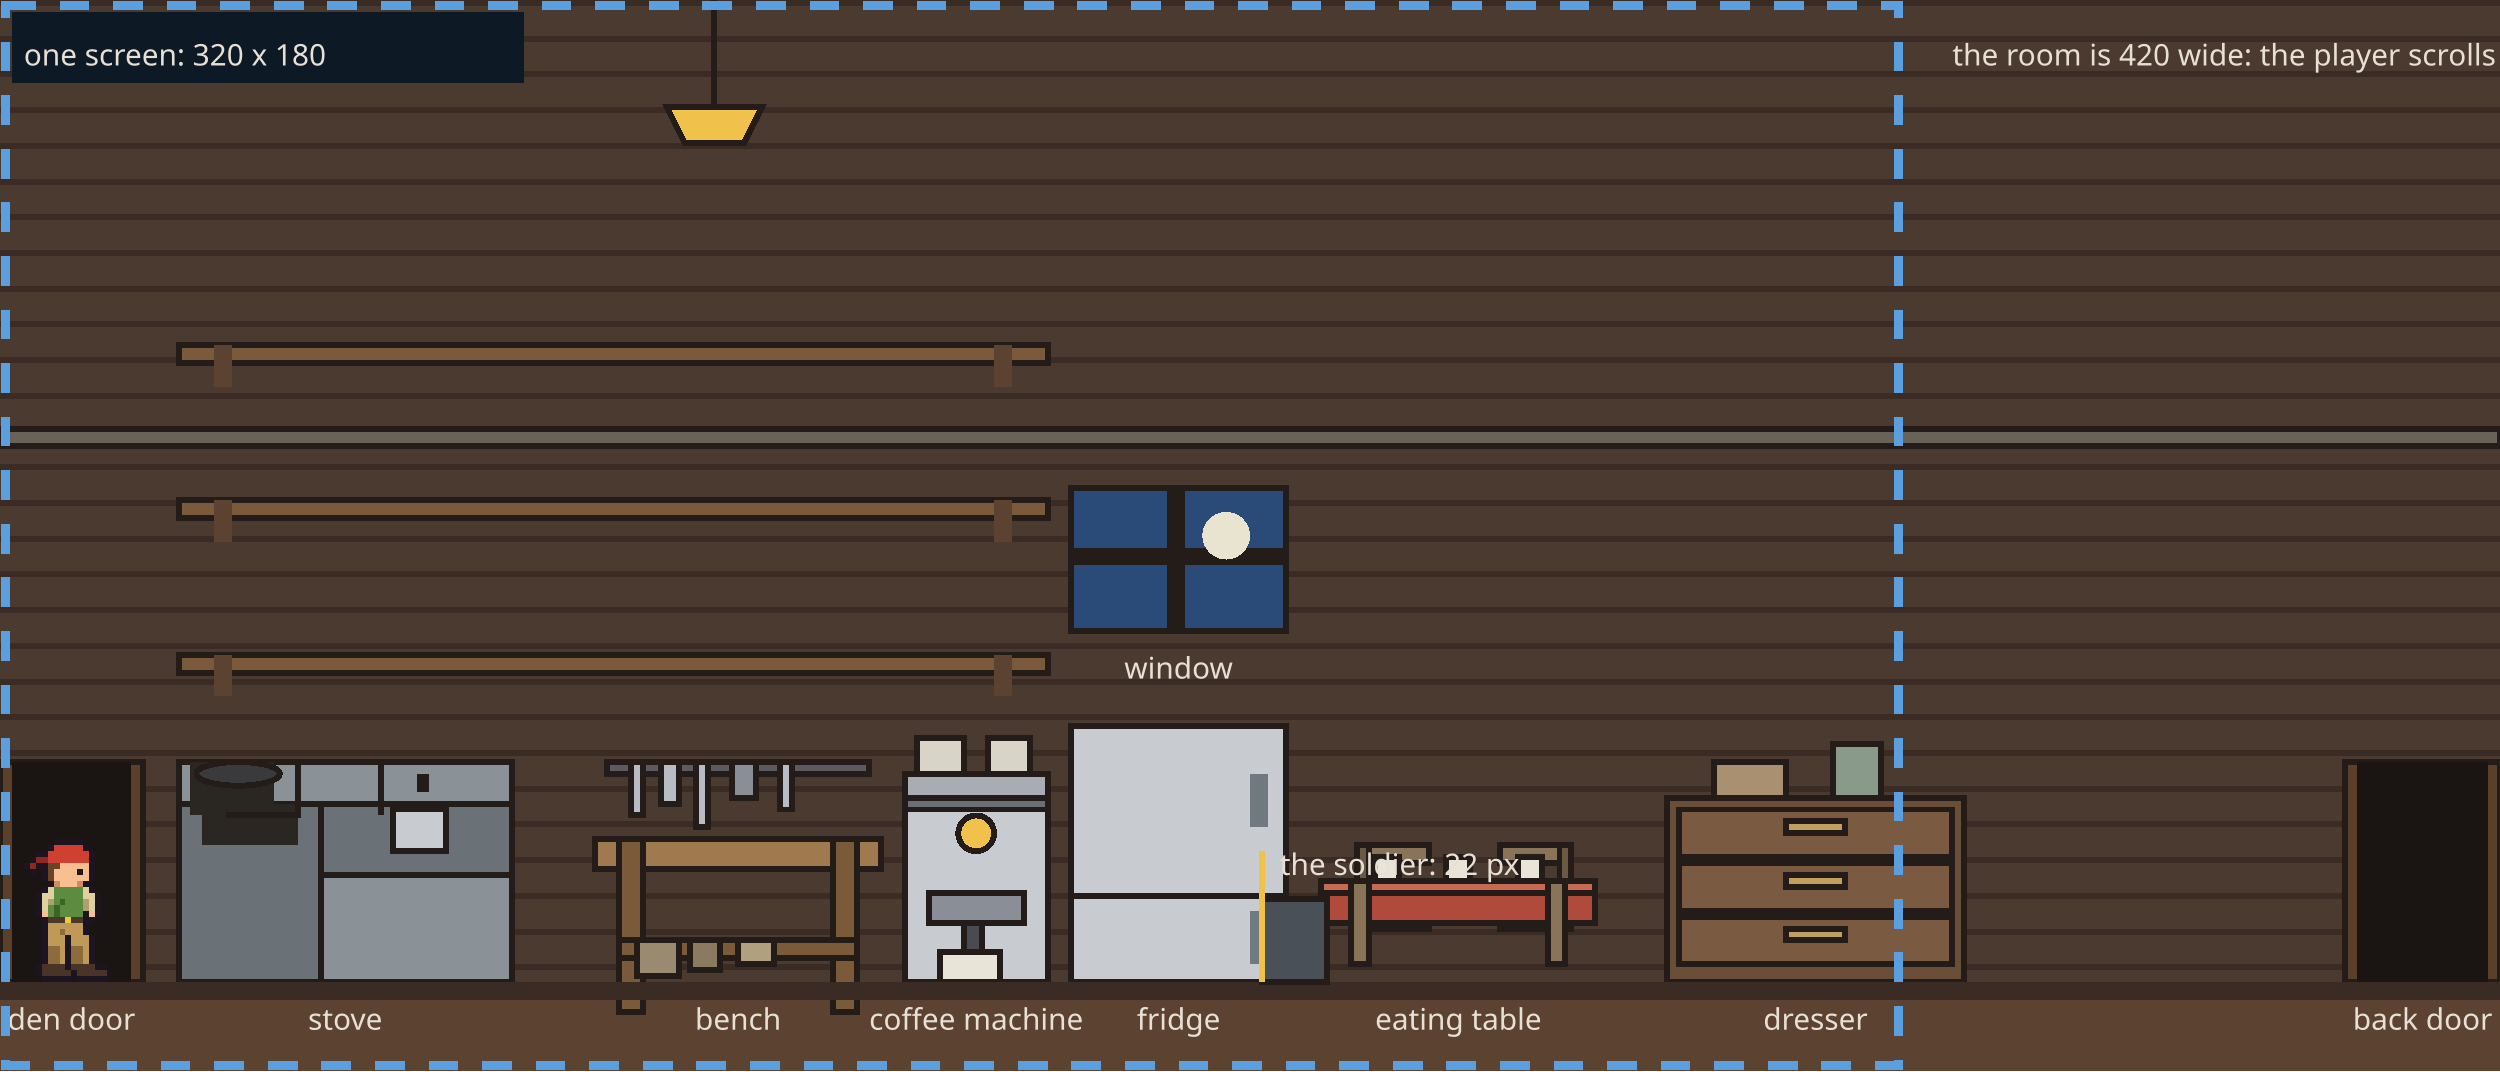
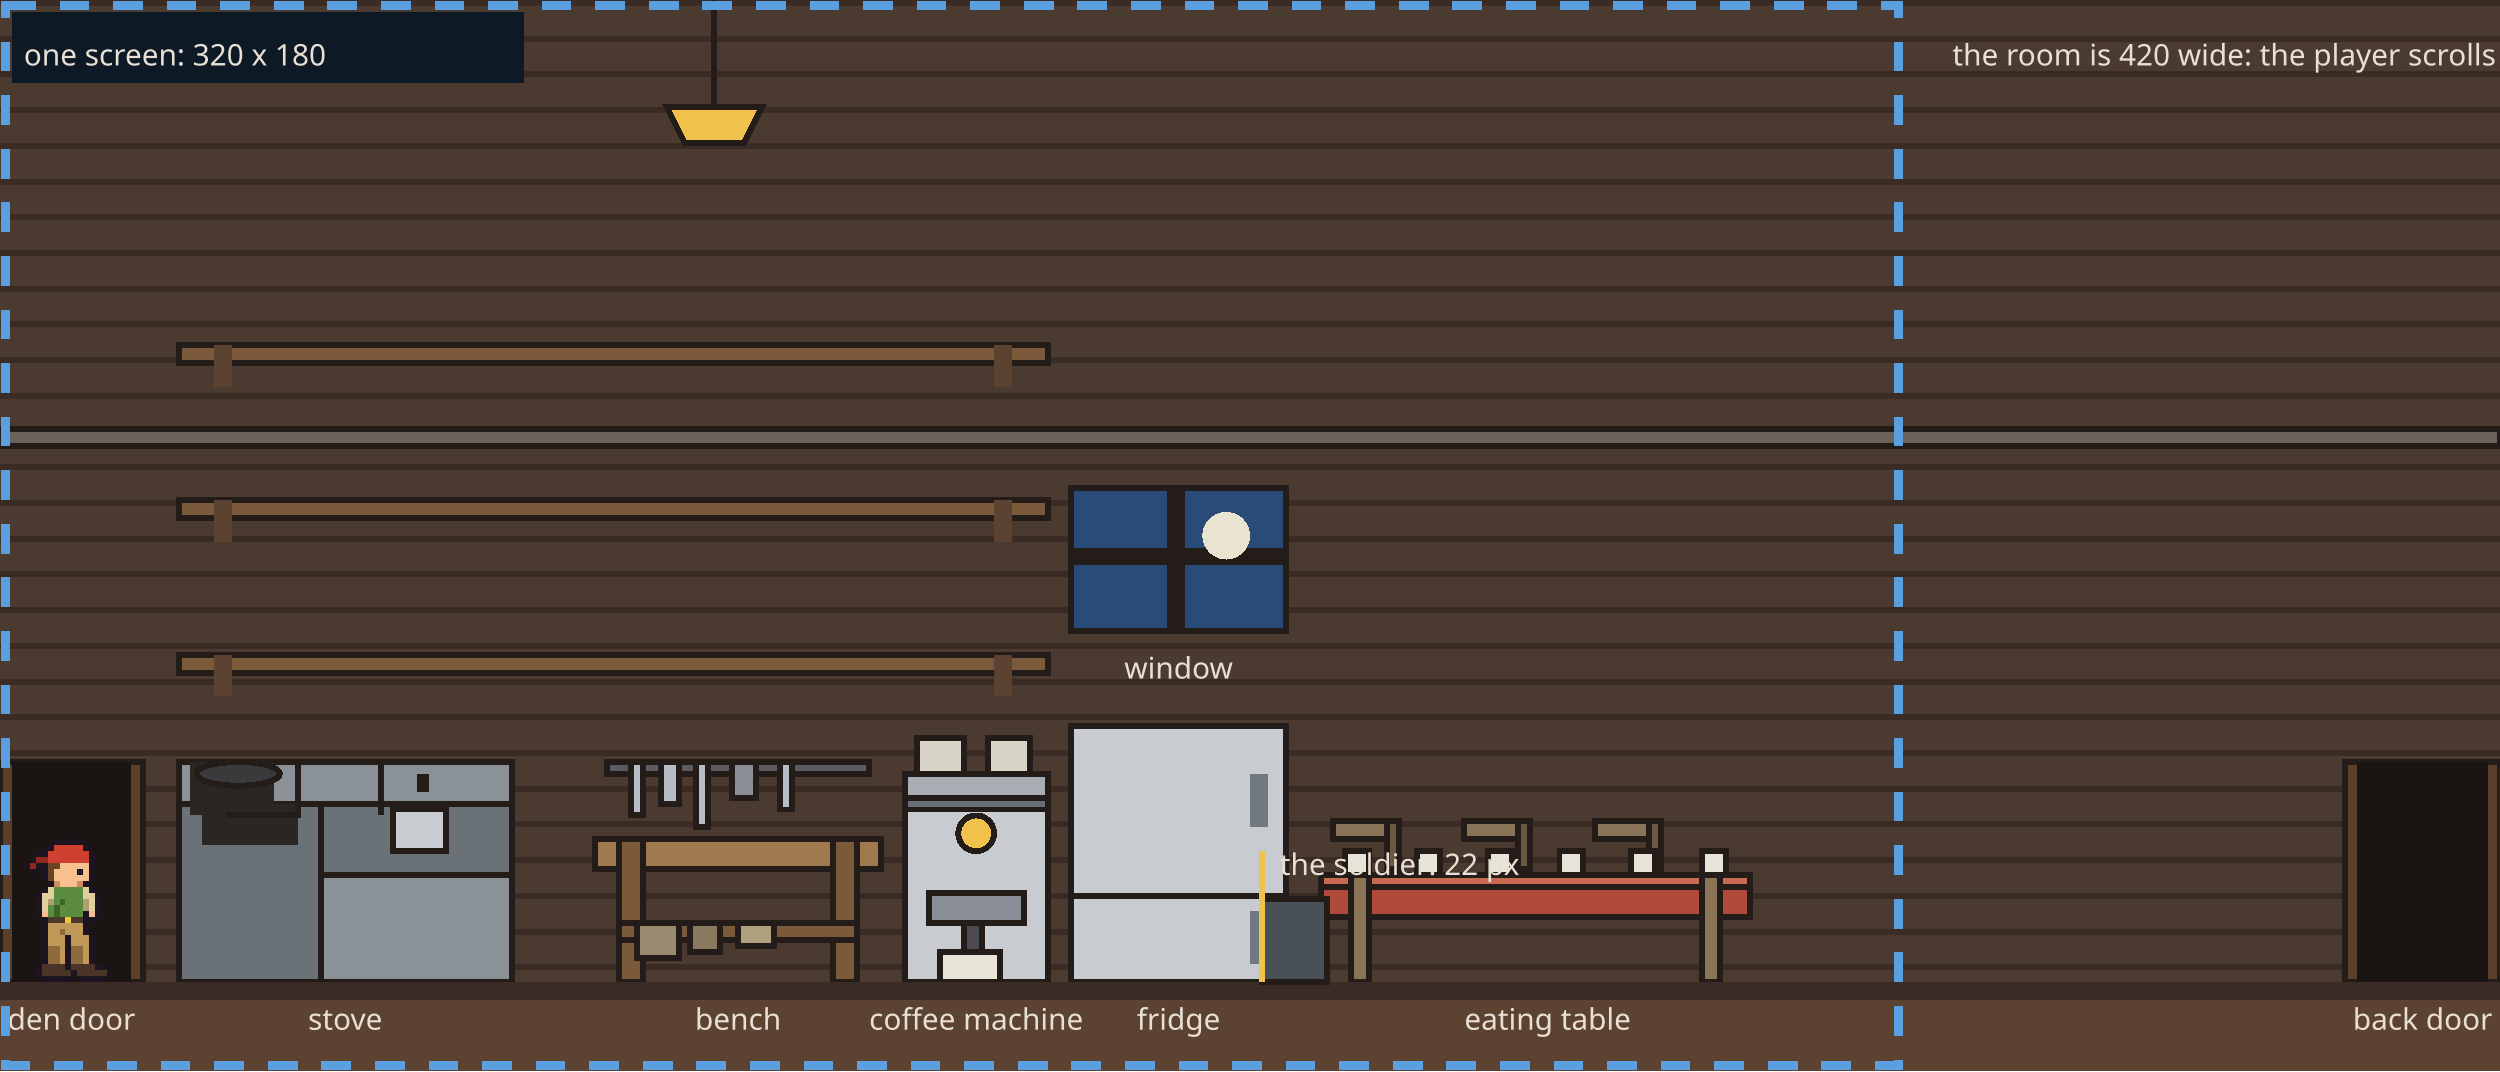
<svg xmlns="http://www.w3.org/2000/svg" viewBox="0 0 420 180" preserveAspectRatio="xMidYMid meet" shape-rendering="crispEdges">
  <style>text{font:5px sans-serif;fill:#e8e0d4}</style>
  <rect width="420" height="180" fill="#4a3a30" />
  <rect x="0" y="0" width="420" height="1" fill="#3a2c24" />
  <rect x="0" y="6" width="420" height="1" fill="#3a2c24" />
  <rect x="0" y="12" width="420" height="1" fill="#3a2c24" />
  <rect x="0" y="18" width="420" height="1" fill="#3a2c24" />
  <rect x="0" y="24" width="420" height="1" fill="#3a2c24" />
  <rect x="0" y="30" width="420" height="1" fill="#3a2c24" />
  <rect x="0" y="36" width="420" height="1" fill="#3a2c24" />
  <rect x="0" y="42" width="420" height="1" fill="#3a2c24" />
  <rect x="0" y="48" width="420" height="1" fill="#3a2c24" />
  <rect x="0" y="54" width="420" height="1" fill="#3a2c24" />
  <rect x="0" y="60" width="420" height="1" fill="#3a2c24" />
  <rect x="0" y="66" width="420" height="1" fill="#3a2c24" />
  <rect x="0" y="72" width="420" height="1" fill="#3a2c24" />
  <rect x="0" y="78" width="420" height="1" fill="#3a2c24" />
  <rect x="0" y="84" width="420" height="1" fill="#3a2c24" />
  <rect x="0" y="90" width="420" height="1" fill="#3a2c24" />
  <rect x="0" y="96" width="420" height="1" fill="#3a2c24" />
  <rect x="0" y="102" width="420" height="1" fill="#3a2c24" />
  <rect x="0" y="108" width="420" height="1" fill="#3a2c24" />
  <rect x="0" y="114" width="420" height="1" fill="#3a2c24" />
  <rect x="0" y="120" width="420" height="1" fill="#3a2c24" />
  <rect x="0" y="126" width="420" height="1" fill="#3a2c24" />
  <rect x="0" y="132" width="420" height="1" fill="#3a2c24" />
  <rect x="0" y="138" width="420" height="1" fill="#3a2c24" />
  <rect x="0" y="144" width="420" height="1" fill="#3a2c24" />
  <rect x="0" y="150" width="420" height="1" fill="#3a2c24" />
  <rect x="0" y="156" width="420" height="1" fill="#3a2c24" />
  <rect x="0" y="162" width="420" height="1" fill="#3a2c24" />
  <rect x="0" y="165" width="420" height="15" fill="#5c4230" />
  <rect x="0" y="165" width="420" height="2" fill="#2a1f18" />
  <rect x="0" y="128" width="24" height="37" fill="#5a3f2a" stroke="#241c18" />
  <rect x="2" y="128" width="20" height="37" fill="#1a1512" />
  <text x="12" y="173" font-size="4" text-anchor="middle">den door</text>
  <rect x="30" y="128" width="56" height="37" fill="#8a9298" stroke="#241c18" />
  <rect x="30" y="135" width="24" height="30" fill="#6a7278" stroke="#241c18" />
  <rect x="54" y="135" width="32" height="12" fill="#6a7278" stroke="#241c18" />
  <rect x="34" y="135" width="16" height="7" fill="#2a2622" />
  <rect x="32" y="128" width="14" height="9" fill="#2a2622" />
  <path d="M38 137 h12 v-9 h14 v9" fill="none" stroke="#241c18" stroke-width="1" />
  <text x="58" y="173" font-size="4" text-anchor="middle">stove</text>
  <rect x="100" y="141" width="48" height="5" fill="#a07a4e" stroke="#241c18" />
-   <rect x="104" y="141" width="4" height="29" fill="#7a5a38" stroke="#241c18" />
-   <rect x="140" y="141" width="4" height="29" fill="#7a5a38" stroke="#241c18" />
-   <rect x="104" y="158" width="40" height="3" fill="#7a5a38" stroke="#241c18" />
-   <rect x="107" y="158" width="7" height="6" fill="#9a8a70" stroke="#241c18" />
-   <rect x="116" y="158" width="5" height="5" fill="#8a7a60" stroke="#241c18" />
-   <rect x="124" y="158" width="6" height="4" fill="#b0a080" stroke="#241c18" />
+   <rect x="104" y="141" width="4" height="24" fill="#7a5a38" stroke="#241c18" />
+   <rect x="140" y="141" width="4" height="24" fill="#7a5a38" stroke="#241c18" />
+   <rect x="104" y="155" width="40" height="3" fill="#7a5a38" stroke="#241c18" />
+   <rect x="107" y="155" width="7" height="6" fill="#9a8a70" stroke="#241c18" />
+   <rect x="116" y="155" width="5" height="5" fill="#8a7a60" stroke="#241c18" />
+   <rect x="124" y="155" width="6" height="4" fill="#b0a080" stroke="#241c18" />
  <rect x="102" y="128" width="44" height="2" fill="#5a5a60" stroke="#241c18" />
  <rect x="106" y="128" width="2" height="9" fill="#b8bcc4" stroke="#241c18" />
  <rect x="111" y="128" width="3" height="7" fill="#b8bcc4" stroke="#241c18" />
  <rect x="117" y="128" width="2" height="11" fill="#b8bcc4" stroke="#241c18" />
  <rect x="123" y="128" width="4" height="6" fill="#8a8e96" stroke="#241c18" />
  <rect x="131" y="128" width="2" height="8" fill="#b8bcc4" stroke="#241c18" />
  <text x="124" y="173" font-size="4" text-anchor="middle">bench</text>
  <rect x="152" y="130" width="24" height="35" fill="#c8ccd0" stroke="#241c18" />
  <rect x="152" y="130" width="24" height="6" fill="#a8adb4" stroke="#241c18" />
  <circle cx="164" cy="140" r="3" fill="#f0c14b" stroke="#241c18" />
  <rect x="156" y="150" width="16" height="5" fill="#8a8e96" stroke="#241c18" />
  <rect x="162" y="155" width="3" height="6" fill="#4a4a50" stroke="#241c18" />
  <rect x="158" y="160" width="10" height="5" fill="#e8e4d8" stroke="#241c18" />
  <rect x="154" y="124" width="8" height="6" fill="#d8d4c8" stroke="#241c18" />
  <rect x="166" y="124" width="7" height="6" fill="#d8d4c8" stroke="#241c18" />
  <rect x="152" y="134" width="24" height="2" fill="#6a6e76" stroke="#241c18" />
  <text x="164" y="173" font-size="4" text-anchor="middle">coffee machine</text>
  <rect x="180" y="122" width="36" height="43" fill="#c8ccd0" stroke="#241c18" />
  <rect x="180" y="150" width="36" height="1" fill="#241c18" />
  <rect x="210" y="130" width="3" height="9" fill="#707880" />
  <rect x="210" y="153" width="3" height="9" fill="#707880" />
  <text x="198" y="173" font-size="4" text-anchor="middle">fridge</text>
-   <rect x="228" y="153" width="12" height="3" fill="#8a7458" stroke="#241c18" />
-   <rect x="228" y="142" width="12" height="3" fill="#8a7458" stroke="#241c18" />
-   <rect x="252" y="153" width="12" height="3" fill="#8a7458" stroke="#241c18" />
-   <rect x="252" y="142" width="12" height="3" fill="#8a7458" stroke="#241c18" />
-   <rect x="228" y="142" width="2" height="9" fill="#6a5a44" stroke="#241c18" />
-   <rect x="262" y="142" width="2" height="9" fill="#6a5a44" stroke="#241c18" />
-   <rect x="222" y="148" width="46" height="4" fill="#b8a888" stroke="#241c18" />
-   <rect x="222" y="148" width="46" height="7" fill="#b04a3a" stroke="#241c18" />
-   <rect x="222" y="148" width="46" height="2" fill="#c86a52" stroke="#241c18" />
-   <rect x="227" y="148" width="3" height="14" fill="#8a7458" stroke="#241c18" />
-   <rect x="260" y="148" width="3" height="14" fill="#8a7458" stroke="#241c18" />
-   <rect x="231" y="144" width="4" height="4" fill="#e8e4d8" stroke="#241c18" />
-   <rect x="243" y="144" width="4" height="4" fill="#e8e4d8" stroke="#241c18" />
-   <rect x="255" y="144" width="4" height="4" fill="#e8e4d8" stroke="#241c18" />
-   <text x="245" y="173" font-size="4" text-anchor="middle">eating table</text>
+   <rect x="224" y="147" width="11" height="3" fill="#8a7458" stroke="#241c18" />
+   <rect x="224" y="138" width="11" height="3" fill="#8a7458" stroke="#241c18" />
+   <rect x="233" y="138" width="2" height="8" fill="#6a5a44" stroke="#241c18" />
+   <rect x="246" y="147" width="11" height="3" fill="#8a7458" stroke="#241c18" />
+   <rect x="246" y="138" width="11" height="3" fill="#8a7458" stroke="#241c18" />
+   <rect x="255" y="138" width="2" height="8" fill="#6a5a44" stroke="#241c18" />
+   <rect x="268" y="147" width="11" height="3" fill="#8a7458" stroke="#241c18" />
+   <rect x="268" y="138" width="11" height="3" fill="#8a7458" stroke="#241c18" />
+   <rect x="277" y="138" width="2" height="8" fill="#6a5a44" stroke="#241c18" />
+   <rect x="222" y="147" width="72" height="4" fill="#b8a888" stroke="#241c18" />
+   <rect x="222" y="147" width="72" height="7" fill="#b04a3a" stroke="#241c18" />
+   <rect x="222" y="147" width="72" height="2" fill="#c86a52" stroke="#241c18" />
+   <rect x="227" y="147" width="3" height="18" fill="#8a7458" stroke="#241c18" />
+   <rect x="286" y="147" width="3" height="18" fill="#8a7458" stroke="#241c18" />
+   <rect x="226" y="143" width="4" height="4" fill="#e8e4d8" stroke="#241c18" />
+   <rect x="238" y="143" width="4" height="4" fill="#e8e4d8" stroke="#241c18" />
+   <rect x="250" y="143" width="4" height="4" fill="#e8e4d8" stroke="#241c18" />
+   <rect x="262" y="143" width="4" height="4" fill="#e8e4d8" stroke="#241c18" />
+   <rect x="274" y="143" width="4" height="4" fill="#e8e4d8" stroke="#241c18" />
+   <rect x="286" y="143" width="4" height="4" fill="#e8e4d8" stroke="#241c18" />
+   <text x="260" y="173" font-size="4" text-anchor="middle">eating table</text>
  <rect x="180" y="82" width="36" height="24" fill="#2a4a78" stroke="#241c18" />
  <rect x="196" y="82" width="3" height="24" fill="#241c18" />
  <rect x="180" y="92" width="36" height="3" fill="#241c18" />
  <circle cx="206" cy="90" r="4" fill="#e8e4d0" />
  <text x="198" y="114" font-size="4" text-anchor="middle">window</text>
-   <rect x="280" y="134" width="50" height="31" fill="#6a4e38" stroke="#241c18" />
-   <rect x="282" y="136" width="46" height="8" fill="#7a5a40" stroke="#241c18" />
-   <rect x="282" y="145" width="46" height="8" fill="#7a5a40" stroke="#241c18" />
-   <rect x="282" y="154" width="46" height="8" fill="#7a5a40" stroke="#241c18" />
-   <rect x="300" y="138" width="10" height="2" fill="#c0a060" stroke="#241c18" />
-   <rect x="300" y="147" width="10" height="2" fill="#c0a060" stroke="#241c18" />
-   <rect x="300" y="156" width="10" height="2" fill="#c0a060" stroke="#241c18" />
-   <rect x="288" y="128" width="12" height="6" fill="#a89070" stroke="#241c18" />
-   <rect x="308" y="125" width="8" height="9" fill="#8a9a8a" stroke="#241c18" />
-   <text x="305" y="173" font-size="4" text-anchor="middle">dresser</text>
  <rect x="394" y="128" width="26" height="37" fill="#5a3f2a" stroke="#241c18" />
  <rect x="396" y="128" width="22" height="37" fill="#1a1512" />
  <text x="407" y="173" font-size="4" text-anchor="middle">back door</text>
  <rect x="30" y="110" width="146" height="3" fill="#7a5a3a" stroke="#241c18" />
  <rect x="36" y="110" width="3" height="7" fill="#5c4230" />
  <rect x="167" y="110" width="3" height="7" fill="#5c4230" />
  <rect x="30" y="84" width="146" height="3" fill="#7a5a3a" stroke="#241c18" />
  <rect x="36" y="84" width="3" height="7" fill="#5c4230" />
  <rect x="167" y="84" width="3" height="7" fill="#5c4230" />
  <rect x="30" y="58" width="146" height="3" fill="#7a5a3a" stroke="#241c18" />
  <rect x="36" y="58" width="3" height="7" fill="#5c4230" />
  <rect x="167" y="58" width="3" height="7" fill="#5c4230" />
  <line x1="120" y1="0" x2="120" y2="18" stroke="#241c18" stroke-width="1" />
  <path d="M112 18 h16 l-3 6 h-10 z" fill="#f0c14b" stroke="#241c18" stroke-width="1" />
  <rect x="66" y="136" width="9" height="7" fill="#c8ccd0" stroke="#241c18" stroke-width="1" />
  <rect x="70" y="130" width="2" height="3" fill="#241c18" />
  <ellipse cx="40" cy="130" rx="7" ry="2" fill="#3a3a3c" stroke="#241c18" stroke-width="1" />
  <rect x="0" y="165" width="420" height="3" fill="#3a2c24" />
  <rect x="212" y="151" width="11" height="14" fill="#4a5058" stroke="#241c18" stroke-width="1" />
  <rect x="0" y="72" width="420" height="3" fill="#6a6258" stroke="#241c18" stroke-width="1" />
  <rect x="9" y="141" width="1" height="1" fill="#1c1420" />
  <rect x="10" y="141" width="1" height="1" fill="#1c1420" />
  <rect x="11" y="141" width="1" height="1" fill="#1c1420" />
  <rect x="12" y="141" width="1" height="1" fill="#1c1420" />
  <rect x="13" y="141" width="1" height="1" fill="#1c1420" />
  <rect x="8" y="142" width="1" height="1" fill="#1c1420" />
  <rect x="9" y="142" width="1" height="1" fill="#d04030" />
  <rect x="10" y="142" width="1" height="1" fill="#d04030" />
  <rect x="11" y="142" width="1" height="1" fill="#d04030" />
  <rect x="12" y="142" width="1" height="1" fill="#d04030" />
  <rect x="13" y="142" width="1" height="1" fill="#d04030" />
  <rect x="14" y="142" width="1" height="1" fill="#1c1420" />
  <rect x="6" y="143" width="1" height="1" fill="#1c1420" />
  <rect x="7" y="143" width="1" height="1" fill="#1c1420" />
  <rect x="8" y="143" width="1" height="1" fill="#d04030" />
  <rect x="9" y="143" width="1" height="1" fill="#d04030" />
  <rect x="10" y="143" width="1" height="1" fill="#d04030" />
  <rect x="11" y="143" width="1" height="1" fill="#d04030" />
  <rect x="12" y="143" width="1" height="1" fill="#d04030" />
  <rect x="13" y="143" width="1" height="1" fill="#d04030" />
  <rect x="14" y="143" width="1" height="1" fill="#d04030" />
  <rect x="15" y="143" width="1" height="1" fill="#1c1420" />
  <rect x="5" y="144" width="1" height="1" fill="#1c1420" />
  <rect x="6" y="144" width="1" height="1" fill="#902820" />
  <rect x="7" y="144" width="1" height="1" fill="#902820" />
  <rect x="8" y="144" width="1" height="1" fill="#d04030" />
  <rect x="9" y="144" width="1" height="1" fill="#d04030" />
  <rect x="10" y="144" width="1" height="1" fill="#d04030" />
  <rect x="11" y="144" width="1" height="1" fill="#d04030" />
  <rect x="12" y="144" width="1" height="1" fill="#d04030" />
  <rect x="13" y="144" width="1" height="1" fill="#d04030" />
  <rect x="14" y="144" width="1" height="1" fill="#d04030" />
  <rect x="15" y="144" width="1" height="1" fill="#1c1420" />
  <rect x="4" y="145" width="1" height="1" fill="#1c1420" />
  <rect x="5" y="145" width="1" height="1" fill="#902820" />
  <rect x="6" y="145" width="1" height="1" fill="#1c1420" />
  <rect x="7" y="145" width="1" height="1" fill="#1c1420" />
  <rect x="8" y="145" width="1" height="1" fill="#6a4424" />
  <rect x="9" y="145" width="1" height="1" fill="#6a4424" />
  <rect x="10" y="145" width="1" height="1" fill="#f8c090" />
  <rect x="11" y="145" width="1" height="1" fill="#f8c090" />
  <rect x="12" y="145" width="1" height="1" fill="#f8c090" />
  <rect x="13" y="145" width="1" height="1" fill="#f8c090" />
  <rect x="14" y="145" width="1" height="1" fill="#f8c090" />
  <rect x="15" y="145" width="1" height="1" fill="#1c1420" />
  <rect x="5" y="146" width="1" height="1" fill="#1c1420" />
  <rect x="7" y="146" width="1" height="1" fill="#1c1420" />
  <rect x="8" y="146" width="1" height="1" fill="#6a4424" />
  <rect x="9" y="146" width="1" height="1" fill="#f8c090" />
  <rect x="10" y="146" width="1" height="1" fill="#f8c090" />
  <rect x="11" y="146" width="1" height="1" fill="#f8c090" />
  <rect x="12" y="146" width="1" height="1" fill="#f8c090" />
  <rect x="13" y="146" width="1" height="1" fill="#201820" />
  <rect x="14" y="146" width="1" height="1" fill="#f8c090" />
  <rect x="15" y="146" width="1" height="1" fill="#1c1420" />
  <rect x="7" y="147" width="1" height="1" fill="#1c1420" />
  <rect x="8" y="147" width="1" height="1" fill="#6a4424" />
  <rect x="9" y="147" width="1" height="1" fill="#f8c090" />
  <rect x="10" y="147" width="1" height="1" fill="#f8c090" />
  <rect x="11" y="147" width="1" height="1" fill="#f8c090" />
  <rect x="12" y="147" width="1" height="1" fill="#f8c090" />
  <rect x="13" y="147" width="1" height="1" fill="#f8c090" />
  <rect x="14" y="147" width="1" height="1" fill="#f8c090" />
  <rect x="15" y="147" width="1" height="1" fill="#1c1420" />
  <rect x="8" y="148" width="1" height="1" fill="#1c1420" />
  <rect x="9" y="148" width="1" height="1" fill="#d08c60" />
  <rect x="10" y="148" width="1" height="1" fill="#f8c090" />
  <rect x="11" y="148" width="1" height="1" fill="#f8c090" />
  <rect x="12" y="148" width="1" height="1" fill="#f8c090" />
  <rect x="13" y="148" width="1" height="1" fill="#d08c60" />
  <rect x="14" y="148" width="1" height="1" fill="#1c1420" />
  <rect x="7" y="149" width="1" height="1" fill="#1c1420" />
  <rect x="8" y="149" width="1" height="1" fill="#e0d0a0" />
  <rect x="9" y="149" width="1" height="1" fill="#5c8c40" />
  <rect x="10" y="149" width="1" height="1" fill="#5c8c40" />
  <rect x="11" y="149" width="1" height="1" fill="#5c8c40" />
  <rect x="12" y="149" width="1" height="1" fill="#5c8c40" />
  <rect x="13" y="149" width="1" height="1" fill="#5c8c40" />
  <rect x="14" y="149" width="1" height="1" fill="#e0d0a0" />
  <rect x="15" y="149" width="1" height="1" fill="#1c1420" />
  <rect x="6" y="150" width="1" height="1" fill="#1c1420" />
  <rect x="7" y="150" width="1" height="1" fill="#e0d0a0" />
  <rect x="8" y="150" width="1" height="1" fill="#e0d0a0" />
  <rect x="9" y="150" width="1" height="1" fill="#5c8c40" />
  <rect x="10" y="150" width="1" height="1" fill="#5c8c40" />
  <rect x="11" y="150" width="1" height="1" fill="#5c8c40" />
  <rect x="12" y="150" width="1" height="1" fill="#5c8c40" />
  <rect x="13" y="150" width="1" height="1" fill="#5c8c40" />
  <rect x="14" y="150" width="1" height="1" fill="#e0d0a0" />
  <rect x="15" y="150" width="1" height="1" fill="#e0d0a0" />
  <rect x="16" y="150" width="1" height="1" fill="#1c1420" />
  <rect x="6" y="151" width="1" height="1" fill="#1c1420" />
  <rect x="7" y="151" width="1" height="1" fill="#e0d0a0" />
  <rect x="8" y="151" width="1" height="1" fill="#b0a070" />
  <rect x="9" y="151" width="1" height="1" fill="#5c8c40" />
  <rect x="10" y="151" width="1" height="1" fill="#3c6428" />
  <rect x="11" y="151" width="1" height="1" fill="#5c8c40" />
  <rect x="12" y="151" width="1" height="1" fill="#5c8c40" />
  <rect x="13" y="151" width="1" height="1" fill="#5c8c40" />
  <rect x="14" y="151" width="1" height="1" fill="#b0a070" />
  <rect x="15" y="151" width="1" height="1" fill="#e0d0a0" />
  <rect x="16" y="151" width="1" height="1" fill="#1c1420" />
  <rect x="6" y="152" width="1" height="1" fill="#1c1420" />
  <rect x="7" y="152" width="1" height="1" fill="#e0d0a0" />
  <rect x="8" y="152" width="1" height="1" fill="#5c8c40" />
  <rect x="9" y="152" width="1" height="1" fill="#3c6428" />
  <rect x="10" y="152" width="1" height="1" fill="#5c8c40" />
  <rect x="11" y="152" width="1" height="1" fill="#5c8c40" />
  <rect x="12" y="152" width="1" height="1" fill="#5c8c40" />
  <rect x="13" y="152" width="1" height="1" fill="#5c8c40" />
  <rect x="14" y="152" width="1" height="1" fill="#b0a070" />
  <rect x="15" y="152" width="1" height="1" fill="#e0d0a0" />
  <rect x="16" y="152" width="1" height="1" fill="#1c1420" />
  <rect x="6" y="153" width="1" height="1" fill="#1c1420" />
  <rect x="7" y="153" width="1" height="1" fill="#f8c090" />
  <rect x="8" y="153" width="1" height="1" fill="#5c8c40" />
  <rect x="9" y="153" width="1" height="1" fill="#3c6428" />
  <rect x="10" y="153" width="1" height="1" fill="#5c8c40" />
  <rect x="11" y="153" width="1" height="1" fill="#5c8c40" />
  <rect x="12" y="153" width="1" height="1" fill="#5c8c40" />
  <rect x="13" y="153" width="1" height="1" fill="#5c8c40" />
  <rect x="14" y="153" width="1" height="1" fill="#1c1420" />
  <rect x="15" y="153" width="1" height="1" fill="#f8c090" />
  <rect x="16" y="153" width="1" height="1" fill="#1c1420" />
  <rect x="7" y="154" width="1" height="1" fill="#1c1420" />
  <rect x="8" y="154" width="1" height="1" fill="#4c3828" />
  <rect x="9" y="154" width="1" height="1" fill="#4c3828" />
  <rect x="10" y="154" width="1" height="1" fill="#4c3828" />
  <rect x="11" y="154" width="1" height="1" fill="#f0c840" />
  <rect x="12" y="154" width="1" height="1" fill="#4c3828" />
  <rect x="13" y="154" width="1" height="1" fill="#4c3828" />
  <rect x="14" y="154" width="1" height="1" fill="#1c1420" />
  <rect x="15" y="154" width="1" height="1" fill="#1c1420" />
  <rect x="7" y="155" width="1" height="1" fill="#1c1420" />
  <rect x="8" y="155" width="1" height="1" fill="#c09858" />
  <rect x="9" y="155" width="1" height="1" fill="#c09858" />
  <rect x="10" y="155" width="1" height="1" fill="#c09858" />
  <rect x="11" y="155" width="1" height="1" fill="#c09858" />
  <rect x="12" y="155" width="1" height="1" fill="#c09858" />
  <rect x="13" y="155" width="1" height="1" fill="#c09858" />
  <rect x="14" y="155" width="1" height="1" fill="#1c1420" />
  <rect x="7" y="156" width="1" height="1" fill="#1c1420" />
  <rect x="8" y="156" width="1" height="1" fill="#c09858" />
  <rect x="9" y="156" width="1" height="1" fill="#c09858" />
  <rect x="10" y="156" width="1" height="1" fill="#8c6c3c" />
  <rect x="11" y="156" width="1" height="1" fill="#c09858" />
  <rect x="12" y="156" width="1" height="1" fill="#c09858" />
  <rect x="13" y="156" width="1" height="1" fill="#c09858" />
  <rect x="14" y="156" width="1" height="1" fill="#1c1420" />
  <rect x="7" y="157" width="1" height="1" fill="#1c1420" />
  <rect x="8" y="157" width="1" height="1" fill="#c09858" />
  <rect x="9" y="157" width="1" height="1" fill="#c09858" />
  <rect x="10" y="157" width="1" height="1" fill="#c09858" />
  <rect x="11" y="157" width="1" height="1" fill="#1c1420" />
  <rect x="12" y="157" width="1" height="1" fill="#c09858" />
  <rect x="13" y="157" width="1" height="1" fill="#c09858" />
  <rect x="14" y="157" width="1" height="1" fill="#c09858" />
  <rect x="15" y="157" width="1" height="1" fill="#1c1420" />
  <rect x="7" y="158" width="1" height="1" fill="#1c1420" />
  <rect x="8" y="158" width="1" height="1" fill="#c09858" />
  <rect x="9" y="158" width="1" height="1" fill="#c09858" />
  <rect x="10" y="158" width="1" height="1" fill="#c09858" />
  <rect x="11" y="158" width="1" height="1" fill="#1c1420" />
  <rect x="12" y="158" width="1" height="1" fill="#c09858" />
  <rect x="13" y="158" width="1" height="1" fill="#c09858" />
  <rect x="14" y="158" width="1" height="1" fill="#c09858" />
  <rect x="15" y="158" width="1" height="1" fill="#1c1420" />
  <rect x="7" y="159" width="1" height="1" fill="#1c1420" />
  <rect x="8" y="159" width="1" height="1" fill="#8c6c3c" />
  <rect x="9" y="159" width="1" height="1" fill="#8c6c3c" />
  <rect x="10" y="159" width="1" height="1" fill="#c09858" />
  <rect x="11" y="159" width="1" height="1" fill="#1c1420" />
  <rect x="12" y="159" width="1" height="1" fill="#8c6c3c" />
  <rect x="13" y="159" width="1" height="1" fill="#8c6c3c" />
  <rect x="14" y="159" width="1" height="1" fill="#c09858" />
  <rect x="15" y="159" width="1" height="1" fill="#1c1420" />
  <rect x="7" y="160" width="1" height="1" fill="#1c1420" />
  <rect x="8" y="160" width="1" height="1" fill="#8c6c3c" />
  <rect x="9" y="160" width="1" height="1" fill="#8c6c3c" />
  <rect x="10" y="160" width="1" height="1" fill="#c09858" />
  <rect x="11" y="160" width="1" height="1" fill="#1c1420" />
  <rect x="12" y="160" width="1" height="1" fill="#8c6c3c" />
  <rect x="13" y="160" width="1" height="1" fill="#8c6c3c" />
  <rect x="14" y="160" width="1" height="1" fill="#c09858" />
  <rect x="15" y="160" width="1" height="1" fill="#1c1420" />
  <rect x="7" y="161" width="1" height="1" fill="#1c1420" />
  <rect x="8" y="161" width="1" height="1" fill="#8c6c3c" />
  <rect x="9" y="161" width="1" height="1" fill="#8c6c3c" />
  <rect x="10" y="161" width="1" height="1" fill="#c09858" />
  <rect x="11" y="161" width="1" height="1" fill="#1c1420" />
  <rect x="12" y="161" width="1" height="1" fill="#8c6c3c" />
  <rect x="13" y="161" width="1" height="1" fill="#8c6c3c" />
  <rect x="14" y="161" width="1" height="1" fill="#c09858" />
  <rect x="15" y="161" width="1" height="1" fill="#1c1420" />
  <rect x="6" y="162" width="1" height="1" fill="#1c1420" />
  <rect x="7" y="162" width="1" height="1" fill="#4a3428" />
  <rect x="8" y="162" width="1" height="1" fill="#4a3428" />
  <rect x="9" y="162" width="1" height="1" fill="#4a3428" />
  <rect x="10" y="162" width="1" height="1" fill="#4a3428" />
  <rect x="11" y="162" width="1" height="1" fill="#1c1420" />
  <rect x="12" y="162" width="1" height="1" fill="#4a3428" />
  <rect x="13" y="162" width="1" height="1" fill="#4a3428" />
  <rect x="14" y="162" width="1" height="1" fill="#4a3428" />
  <rect x="15" y="162" width="1" height="1" fill="#4a3428" />
  <rect x="16" y="162" width="1" height="1" fill="#1c1420" />
  <rect x="17" y="162" width="1" height="1" fill="#1c1420" />
  <rect x="6" y="163" width="1" height="1" fill="#1c1420" />
  <rect x="7" y="163" width="1" height="1" fill="#4a3428" />
  <rect x="8" y="163" width="1" height="1" fill="#4a3428" />
  <rect x="9" y="163" width="1" height="1" fill="#4a3428" />
  <rect x="10" y="163" width="1" height="1" fill="#4a3428" />
  <rect x="11" y="163" width="1" height="1" fill="#4a3428" />
  <rect x="12" y="163" width="1" height="1" fill="#1c1420" />
  <rect x="13" y="163" width="1" height="1" fill="#4a3428" />
  <rect x="14" y="163" width="1" height="1" fill="#4a3428" />
  <rect x="15" y="163" width="1" height="1" fill="#4a3428" />
  <rect x="16" y="163" width="1" height="1" fill="#4a3428" />
  <rect x="17" y="163" width="1" height="1" fill="#4a3428" />
  <rect x="18" y="163" width="1" height="1" fill="#1c1420" />
  <rect x="7" y="164" width="1" height="1" fill="#1c1420" />
  <rect x="8" y="164" width="1" height="1" fill="#1c1420" />
  <rect x="9" y="164" width="1" height="1" fill="#1c1420" />
  <rect x="10" y="164" width="1" height="1" fill="#1c1420" />
  <rect x="11" y="164" width="1" height="1" fill="#1c1420" />
  <rect x="13" y="164" width="1" height="1" fill="#1c1420" />
  <rect x="14" y="164" width="1" height="1" fill="#1c1420" />
  <rect x="15" y="164" width="1" height="1" fill="#1c1420" />
  <rect x="16" y="164" width="1" height="1" fill="#1c1420" />
  <rect x="17" y="164" width="1" height="1" fill="#1c1420" />
  <line x1="212" y1="143" x2="212" y2="165" stroke="#f0c14b" stroke-width="1" />
  <text x="215" y="147" fill="#f0c14b">the soldier: 22 px</text>
  <rect x="1" y="1" width="318" height="178" fill="none" stroke="#5aa0e0" stroke-width="1.5" stroke-dasharray="5 4" />
  <rect x="2" y="2" width="86" height="12" fill="#0d1a26" />
  <text x="4" y="11" fill="#7cc0f0" font-size="5">one screen: 320 x 180</text>
  <text x="328" y="11" fill="#7cc0f0" font-size="5">the room is 420 wide: the player scrolls through it</text>
</svg>
